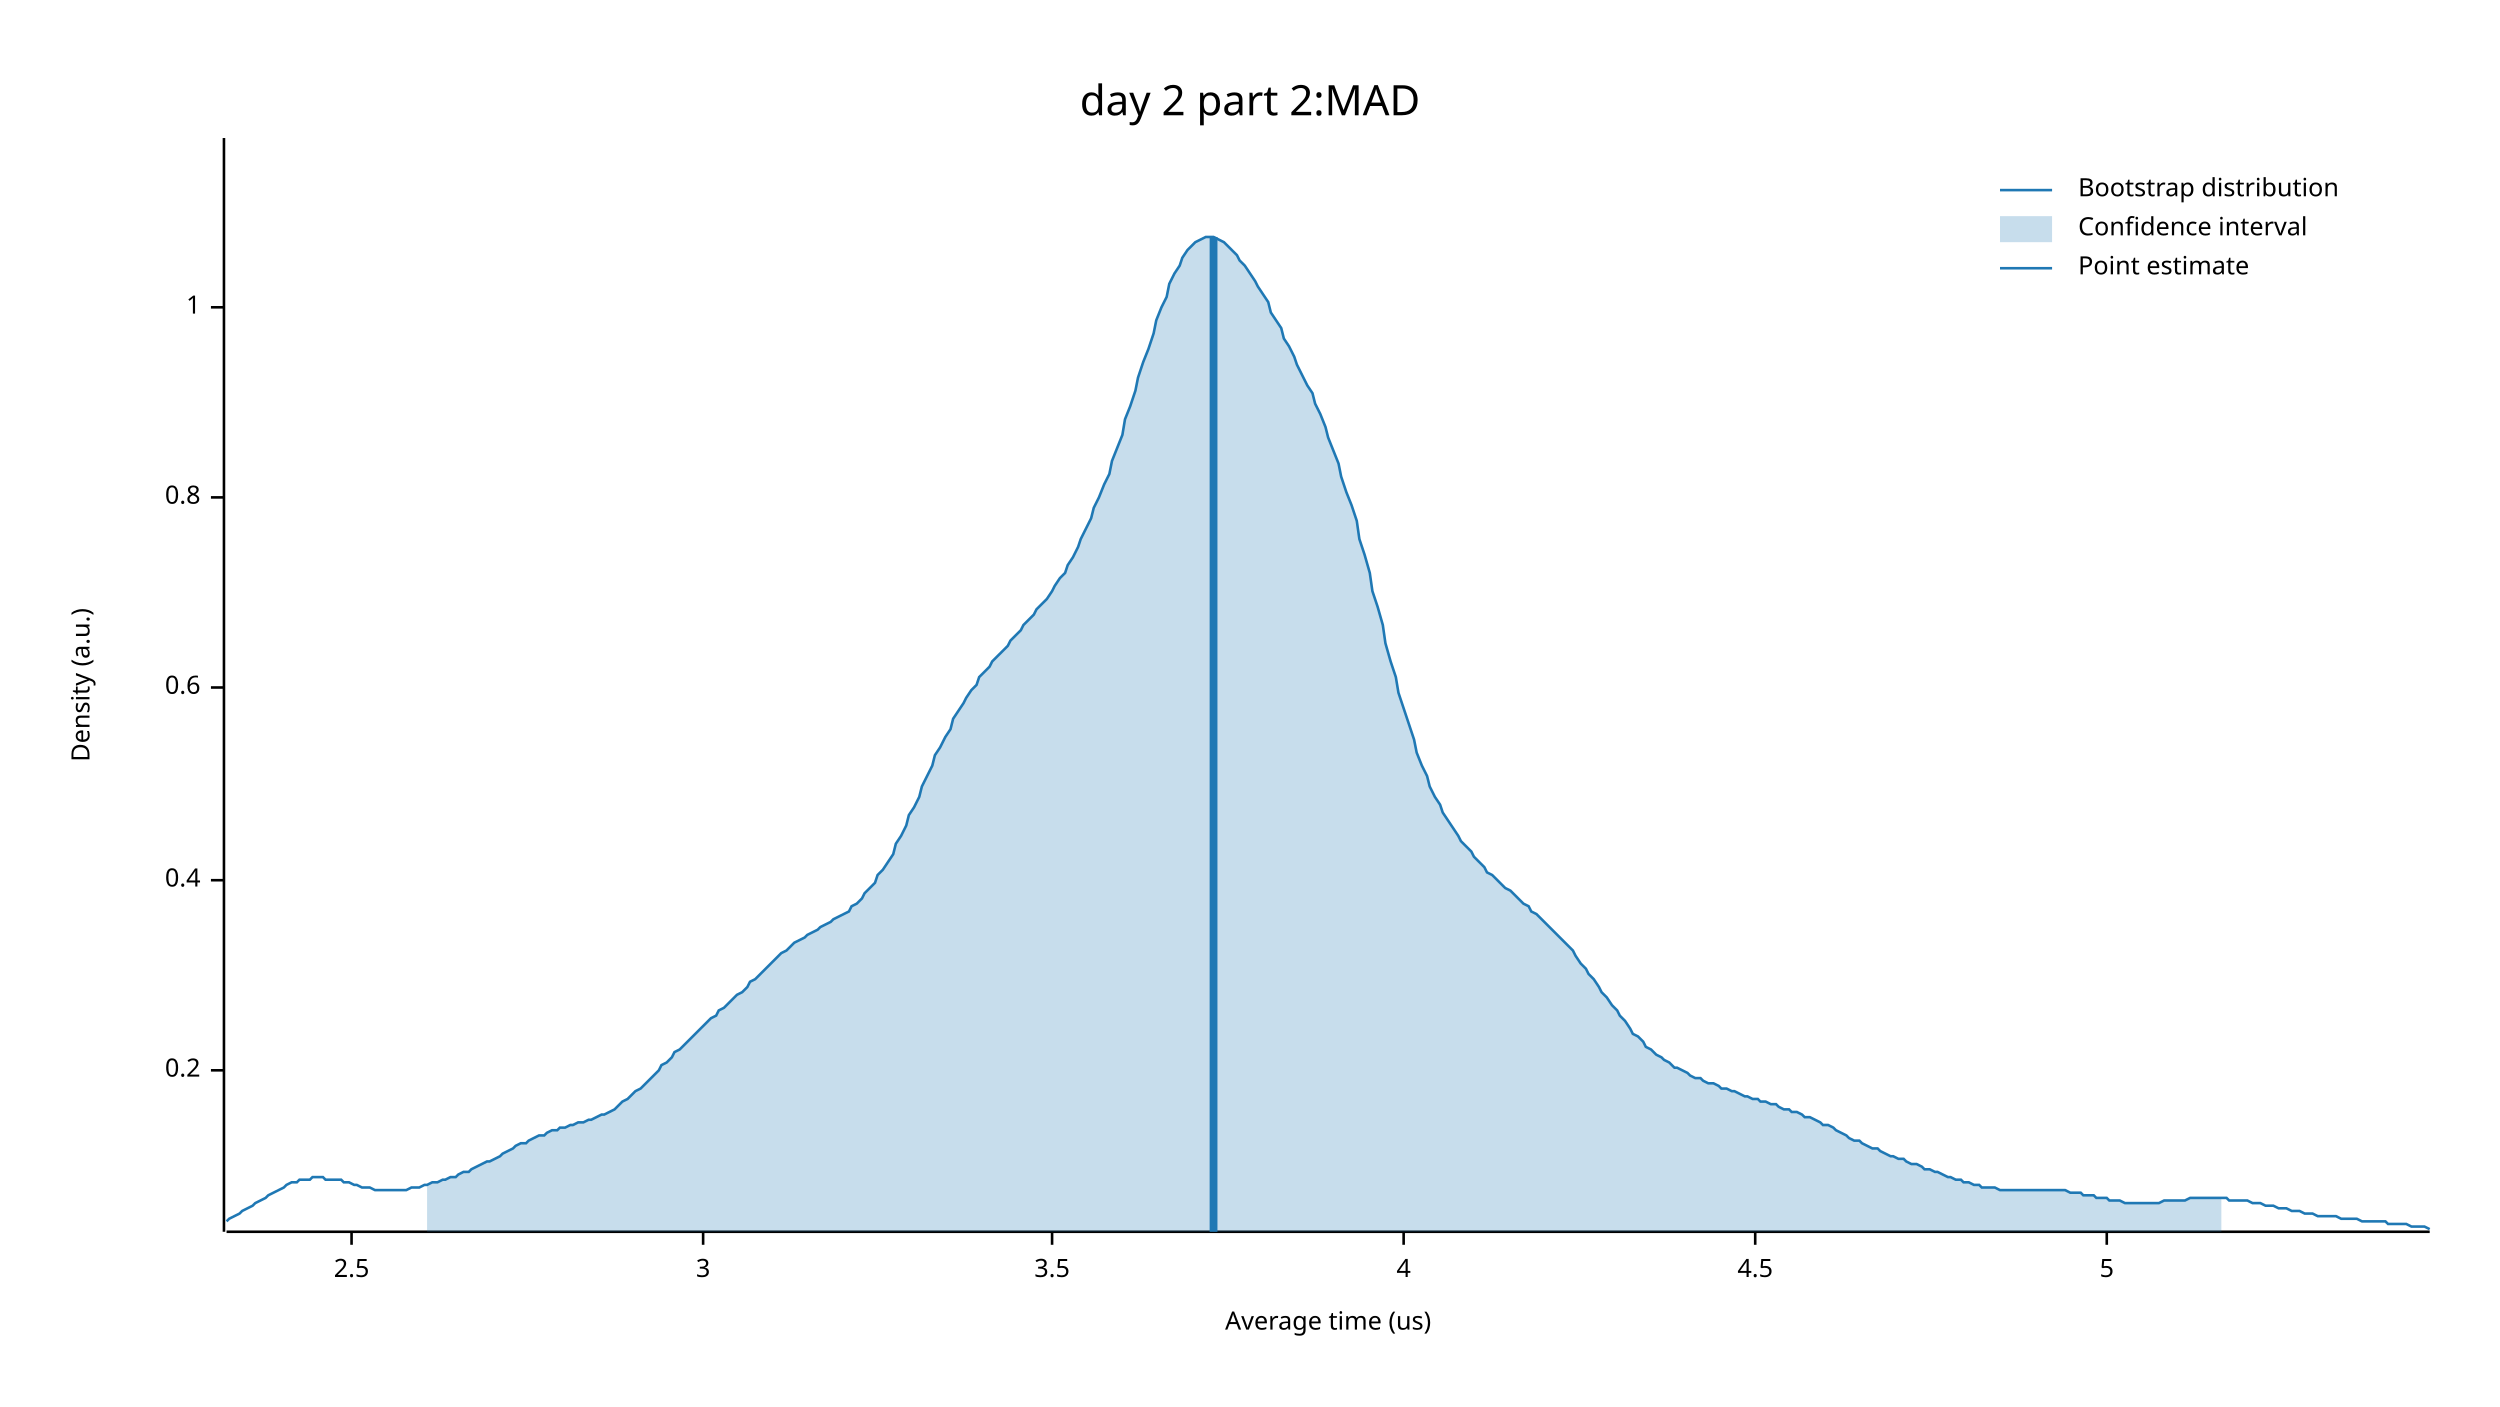
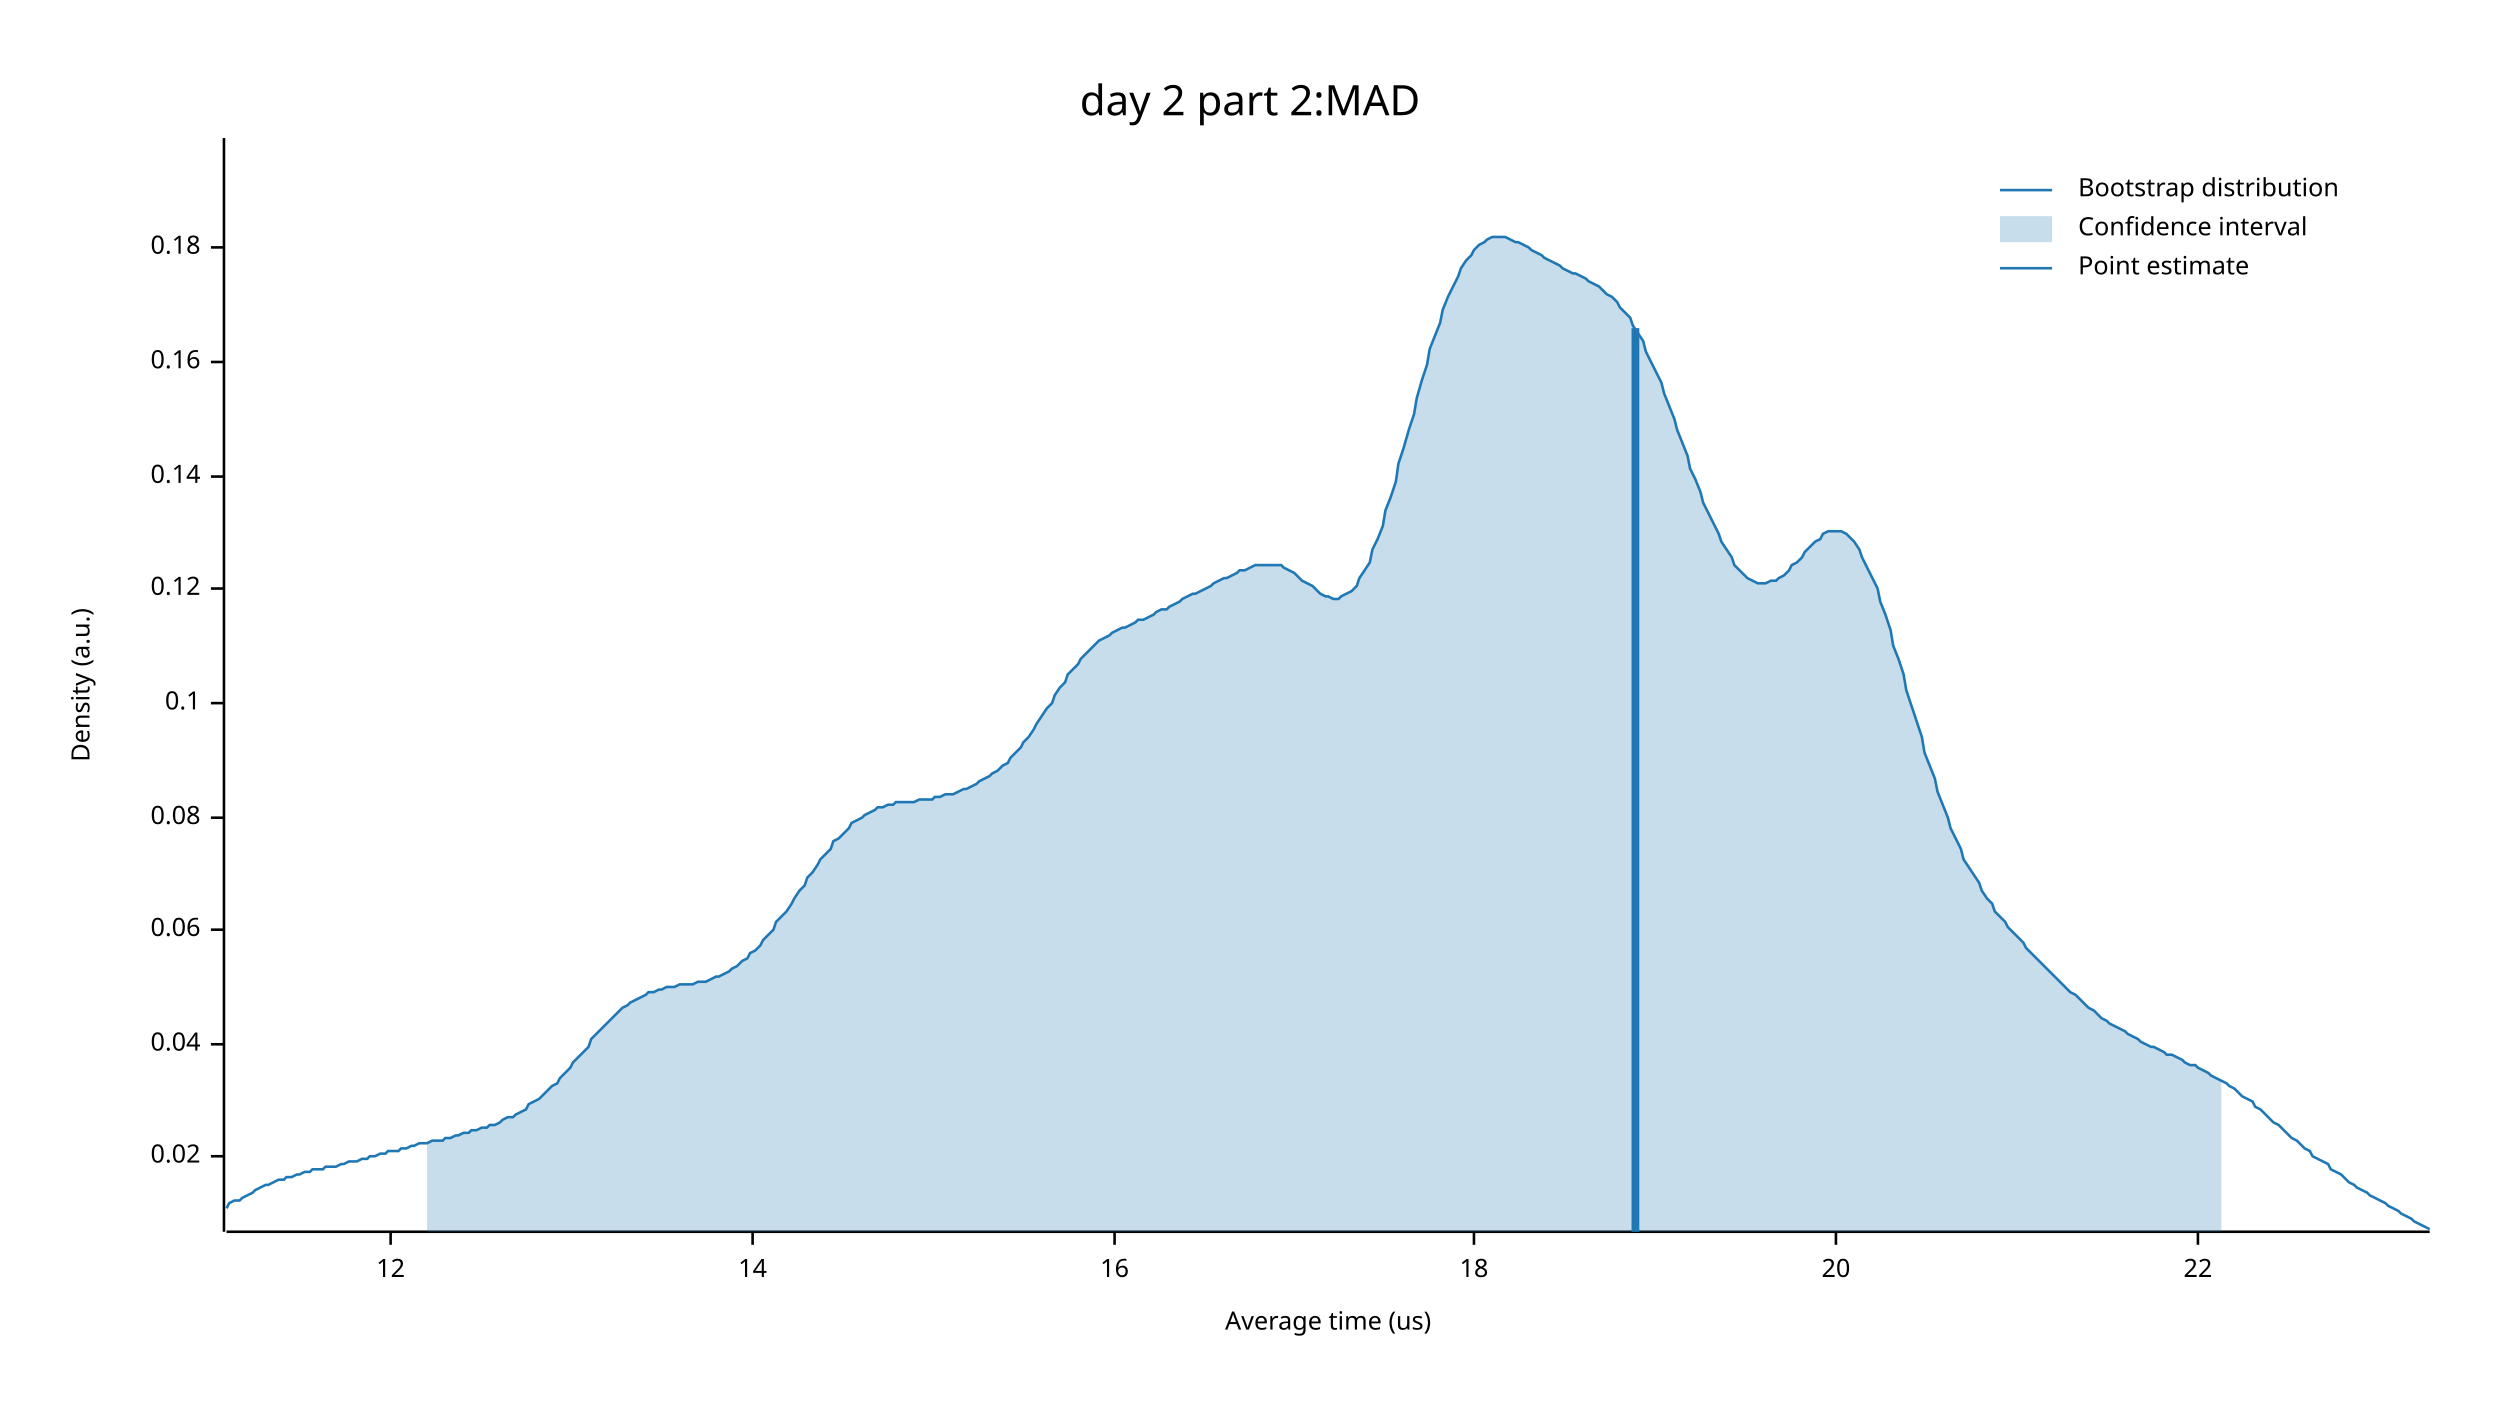
<svg xmlns="http://www.w3.org/2000/svg" width="960" height="540" viewBox="0 0 960 540">
  <text x="480" y="32" dy="0.76em" text-anchor="middle" font-family="sans-serif" font-size="16.129" opacity="1" fill="#000000">
day 2 part 2:MAD
</text>
  <text x="27" y="263" dy="0.76em" text-anchor="middle" font-family="sans-serif" font-size="9.677" opacity="1" fill="#000000" transform="rotate(270, 27, 263)">
Density (a.u.)
</text>
  <text x="510" y="513" dy="-0.5ex" text-anchor="middle" font-family="sans-serif" font-size="9.677" opacity="1" fill="#000000">
Average time (us)
</text>
  <polyline fill="none" opacity="1" stroke="#000000" stroke-width="1" points="86,53 86,473 " />
-   <text x="77" y="411" dy="0.5ex" text-anchor="end" font-family="sans-serif" font-size="9.677" opacity="1" fill="#000000">
- 0.2
+   <text x="77" y="444" dy="0.5ex" text-anchor="end" font-family="sans-serif" font-size="9.677" opacity="1" fill="#000000">
+ 0.02
</text>
-   <polyline fill="none" opacity="1" stroke="#000000" stroke-width="1" points="81,411 86,411 " />
-   <text x="77" y="338" dy="0.5ex" text-anchor="end" font-family="sans-serif" font-size="9.677" opacity="1" fill="#000000">
- 0.4
+   <polyline fill="none" opacity="1" stroke="#000000" stroke-width="1" points="81,444 86,444 " />
+   <text x="77" y="401" dy="0.5ex" text-anchor="end" font-family="sans-serif" font-size="9.677" opacity="1" fill="#000000">
+ 0.04
</text>
-   <polyline fill="none" opacity="1" stroke="#000000" stroke-width="1" points="81,338 86,338 " />
-   <text x="77" y="264" dy="0.5ex" text-anchor="end" font-family="sans-serif" font-size="9.677" opacity="1" fill="#000000">
- 0.6
+   <polyline fill="none" opacity="1" stroke="#000000" stroke-width="1" points="81,401 86,401 " />
+   <text x="77" y="357" dy="0.5ex" text-anchor="end" font-family="sans-serif" font-size="9.677" opacity="1" fill="#000000">
+ 0.06
</text>
-   <polyline fill="none" opacity="1" stroke="#000000" stroke-width="1" points="81,264 86,264 " />
-   <text x="77" y="191" dy="0.5ex" text-anchor="end" font-family="sans-serif" font-size="9.677" opacity="1" fill="#000000">
- 0.8
+   <polyline fill="none" opacity="1" stroke="#000000" stroke-width="1" points="81,357 86,357 " />
+   <text x="77" y="314" dy="0.5ex" text-anchor="end" font-family="sans-serif" font-size="9.677" opacity="1" fill="#000000">
+ 0.08
</text>
-   <polyline fill="none" opacity="1" stroke="#000000" stroke-width="1" points="81,191 86,191 " />
-   <text x="77" y="118" dy="0.5ex" text-anchor="end" font-family="sans-serif" font-size="9.677" opacity="1" fill="#000000">
- 1
+   <polyline fill="none" opacity="1" stroke="#000000" stroke-width="1" points="81,314 86,314 " />
+   <text x="77" y="270" dy="0.5ex" text-anchor="end" font-family="sans-serif" font-size="9.677" opacity="1" fill="#000000">
+ 0.1
</text>
-   <polyline fill="none" opacity="1" stroke="#000000" stroke-width="1" points="81,118 86,118 " />
+   <polyline fill="none" opacity="1" stroke="#000000" stroke-width="1" points="81,270 86,270 " />
+   <text x="77" y="226" dy="0.5ex" text-anchor="end" font-family="sans-serif" font-size="9.677" opacity="1" fill="#000000">
+ 0.12
+ </text>
+   <polyline fill="none" opacity="1" stroke="#000000" stroke-width="1" points="81,226 86,226 " />
+   <text x="77" y="183" dy="0.5ex" text-anchor="end" font-family="sans-serif" font-size="9.677" opacity="1" fill="#000000">
+ 0.14
+ </text>
+   <polyline fill="none" opacity="1" stroke="#000000" stroke-width="1" points="81,183 86,183 " />
+   <text x="77" y="139" dy="0.5ex" text-anchor="end" font-family="sans-serif" font-size="9.677" opacity="1" fill="#000000">
+ 0.16
+ </text>
+   <polyline fill="none" opacity="1" stroke="#000000" stroke-width="1" points="81,139 86,139 " />
+   <text x="77" y="95" dy="0.5ex" text-anchor="end" font-family="sans-serif" font-size="9.677" opacity="1" fill="#000000">
+ 0.18
+ </text>
+   <polyline fill="none" opacity="1" stroke="#000000" stroke-width="1" points="81,95 86,95 " />
  <polyline fill="none" opacity="1" stroke="#000000" stroke-width="1" points="87,473 933,473 " />
-   <text x="135" y="483" dy="0.76em" text-anchor="middle" font-family="sans-serif" font-size="9.677" opacity="1" fill="#000000">
- 2.5
+   <text x="150" y="483" dy="0.76em" text-anchor="middle" font-family="sans-serif" font-size="9.677" opacity="1" fill="#000000">
+ 12
</text>
-   <polyline fill="none" opacity="1" stroke="#000000" stroke-width="1" points="135,473 135,478 " />
-   <text x="270" y="483" dy="0.76em" text-anchor="middle" font-family="sans-serif" font-size="9.677" opacity="1" fill="#000000">
- 3
+   <polyline fill="none" opacity="1" stroke="#000000" stroke-width="1" points="150,473 150,478 " />
+   <text x="289" y="483" dy="0.76em" text-anchor="middle" font-family="sans-serif" font-size="9.677" opacity="1" fill="#000000">
+ 14
</text>
-   <polyline fill="none" opacity="1" stroke="#000000" stroke-width="1" points="270,473 270,478 " />
-   <text x="404" y="483" dy="0.76em" text-anchor="middle" font-family="sans-serif" font-size="9.677" opacity="1" fill="#000000">
- 3.5
+   <polyline fill="none" opacity="1" stroke="#000000" stroke-width="1" points="289,473 289,478 " />
+   <text x="428" y="483" dy="0.76em" text-anchor="middle" font-family="sans-serif" font-size="9.677" opacity="1" fill="#000000">
+ 16
</text>
-   <polyline fill="none" opacity="1" stroke="#000000" stroke-width="1" points="404,473 404,478 " />
-   <text x="539" y="483" dy="0.76em" text-anchor="middle" font-family="sans-serif" font-size="9.677" opacity="1" fill="#000000">
- 4
+   <polyline fill="none" opacity="1" stroke="#000000" stroke-width="1" points="428,473 428,478 " />
+   <text x="566" y="483" dy="0.76em" text-anchor="middle" font-family="sans-serif" font-size="9.677" opacity="1" fill="#000000">
+ 18
</text>
-   <polyline fill="none" opacity="1" stroke="#000000" stroke-width="1" points="539,473 539,478 " />
-   <text x="674" y="483" dy="0.76em" text-anchor="middle" font-family="sans-serif" font-size="9.677" opacity="1" fill="#000000">
- 4.5
+   <polyline fill="none" opacity="1" stroke="#000000" stroke-width="1" points="566,473 566,478 " />
+   <text x="705" y="483" dy="0.76em" text-anchor="middle" font-family="sans-serif" font-size="9.677" opacity="1" fill="#000000">
+ 20
</text>
-   <polyline fill="none" opacity="1" stroke="#000000" stroke-width="1" points="674,473 674,478 " />
-   <text x="809" y="483" dy="0.76em" text-anchor="middle" font-family="sans-serif" font-size="9.677" opacity="1" fill="#000000">
- 5
+   <polyline fill="none" opacity="1" stroke="#000000" stroke-width="1" points="705,473 705,478 " />
+   <text x="844" y="483" dy="0.76em" text-anchor="middle" font-family="sans-serif" font-size="9.677" opacity="1" fill="#000000">
+ 22
</text>
-   <polyline fill="none" opacity="1" stroke="#000000" stroke-width="1" points="809,473 809,478 " />
-   <polyline fill="none" opacity="1" stroke="#1F78B4" stroke-width="1" points="87,469 88,468 90,467 92,466 93,465 95,464 97,463 98,462 100,461 102,460 103,459 105,458 107,457 109,456 110,455 112,454 114,454 115,453 117,453 119,453 120,452 122,452 124,452 125,453 127,453 129,453 131,453 132,454 134,454 136,455 137,455 139,456 141,456 142,456 144,457 146,457 148,457 149,457 151,457 153,457 154,457 156,457 158,456 159,456 161,456 163,455 164,455 166,454 168,454 170,453 171,453 173,452 175,452 176,451 178,450 180,450 181,449 183,448 185,447 187,446 188,446 190,445 192,444 193,443 195,442 197,441 198,440 200,439 202,439 203,438 205,437 207,436 209,436 210,435 212,434 214,434 215,433 217,433 219,432 220,432 222,431 224,431 226,430 227,430 229,429 231,428 232,428 234,427 236,426 237,425 239,423 241,422 242,421 244,419 246,418 248,416 249,415 251,413 253,411 254,409 256,408 258,406 259,404 261,403 263,401 265,399 266,398 268,396 270,394 271,393 273,391 275,390 276,388 278,387 280,385 281,384 283,382 285,381 287,379 288,377 290,376 292,374 293,373 295,371 297,369 298,368 300,366 302,365 304,363 305,362 307,361 309,360 310,359 312,358 314,357 315,356 317,355 319,354 320,353 322,352 324,351 326,350 327,348 329,347 331,345 332,343 334,341 336,339 337,336 339,334 341,331 343,328 344,324 346,321 348,317 349,313 351,310 353,306 354,302 356,298 358,294 359,290 361,287 363,283 365,280 366,276 368,273 370,270 371,268 373,265 375,263 376,260 378,258 380,256 381,254 383,252 385,250 387,248 388,246 390,244 392,242 393,240 395,238 397,236 398,234 400,232 402,230 404,227 405,225 407,222 409,220 410,217 412,214 414,210 415,207 417,203 419,199 420,195 422,191 424,186 426,182 427,177 429,172 431,167 432,161 434,156 436,150 437,145 439,139 441,134 443,128 444,123 446,118 448,114 449,109 451,105 453,102 454,99 456,96 458,94 459,93 461,92 463,91 465,91 466,91 468,92 470,93 471,94 473,96 475,98 476,100 478,102 480,105 482,108 483,110 485,113 487,116 488,120 490,123 492,126 493,130 495,133 497,137 498,140 500,144 502,148 504,151 505,155 507,159 509,164 510,168 512,173 514,178 515,183 517,189 519,194 521,200 522,207 524,213 526,220 527,227 529,233 531,240 532,247 534,254 536,260 537,266 539,272 541,278 543,284 544,289 546,294 548,298 549,302 551,306 553,309 554,312 556,315 558,318 560,321 561,323 563,325 565,327 566,329 568,331 570,333 571,335 573,336 575,338 576,339 578,341 580,342 582,344 583,345 585,347 587,348 588,350 590,351 592,353 593,354 595,356 597,358 599,360 600,361 602,363 604,365 605,367 607,370 609,372 610,374 612,376 614,379 615,381 617,383 619,386 621,388 622,390 624,392 626,395 627,397 629,398 631,400 632,402 634,403 636,405 638,406 639,407 641,408 643,410 644,410 646,411 648,412 649,413 651,414 653,414 654,415 656,416 658,416 660,417 661,418 663,418 665,419 666,419 668,420 670,421 671,421 673,422 675,422 676,423 678,423 680,424 682,424 683,425 685,426 687,426 688,427 690,427 692,428 693,429 695,429 697,430 699,431 700,432 702,432 704,433 705,434 707,435 709,436 710,437 712,438 714,438 715,439 717,440 719,441 721,441 722,442 724,443 726,444 727,444 729,445 731,445 732,446 734,447 736,447 738,448 739,449 741,449 743,450 744,450 746,451 748,452 749,452 751,453 753,453 754,454 756,454 758,455 760,455 761,456 763,456 765,456 766,456 768,457 770,457 771,457 773,457 775,457 777,457 778,457 780,457 782,457 783,457 785,457 787,457 788,457 790,457 792,457 793,457 795,458 797,458 799,458 800,459 802,459 804,459 805,460 807,460 809,460 810,461 812,461 814,461 816,462 817,462 819,462 821,462 822,462 824,462 826,462 827,462 829,462 831,461 832,461 834,461 836,461 838,461 839,461 841,460 843,460 844,460 846,460 848,460 849,460 851,460 853,460 855,460 856,461 858,461 860,461 861,461 863,461 865,462 866,462 868,462 870,463 871,463 873,463 875,464 877,464 878,464 880,465 882,465 883,465 885,466 887,466 888,466 890,467 892,467 894,467 895,467 897,467 899,468 900,468 902,468 904,468 905,468 907,469 909,469 910,469 912,469 914,469 916,469 917,470 919,470 921,470 922,470 924,470 926,471 927,471 929,471 931,471 933,472 " />
-   <polygon opacity="0.25" fill="#1F78B4" points="164,455 166,454 168,454 170,453 171,453 173,452 175,452 176,451 178,450 180,450 181,449 183,448 185,447 187,446 188,446 190,445 192,444 193,443 195,442 197,441 198,440 200,439 202,439 203,438 205,437 207,436 209,436 210,435 212,434 214,434 215,433 217,433 219,432 220,432 222,431 224,431 226,430 227,430 229,429 231,428 232,428 234,427 236,426 237,425 239,423 241,422 242,421 244,419 246,418 248,416 249,415 251,413 253,411 254,409 256,408 258,406 259,404 261,403 263,401 265,399 266,398 268,396 270,394 271,393 273,391 275,390 276,388 278,387 280,385 281,384 283,382 285,381 287,379 288,377 290,376 292,374 293,373 295,371 297,369 298,368 300,366 302,365 304,363 305,362 307,361 309,360 310,359 312,358 314,357 315,356 317,355 319,354 320,353 322,352 324,351 326,350 327,348 329,347 331,345 332,343 334,341 336,339 337,336 339,334 341,331 343,328 344,324 346,321 348,317 349,313 351,310 353,306 354,302 356,298 358,294 359,290 361,287 363,283 365,280 366,276 368,273 370,270 371,268 373,265 375,263 376,260 378,258 380,256 381,254 383,252 385,250 387,248 388,246 390,244 392,242 393,240 395,238 397,236 398,234 400,232 402,230 404,227 405,225 407,222 409,220 410,217 412,214 414,210 415,207 417,203 419,199 420,195 422,191 424,186 426,182 427,177 429,172 431,167 432,161 434,156 436,150 437,145 439,139 441,134 443,128 444,123 446,118 448,114 449,109 451,105 453,102 454,99 456,96 458,94 459,93 461,92 463,91 465,91 466,91 468,92 470,93 471,94 473,96 475,98 476,100 478,102 480,105 482,108 483,110 485,113 487,116 488,120 490,123 492,126 493,130 495,133 497,137 498,140 500,144 502,148 504,151 505,155 507,159 509,164 510,168 512,173 514,178 515,183 517,189 519,194 521,200 522,207 524,213 526,220 527,227 529,233 531,240 532,247 534,254 536,260 537,266 539,272 541,278 543,284 544,289 546,294 548,298 549,302 551,306 553,309 554,312 556,315 558,318 560,321 561,323 563,325 565,327 566,329 568,331 570,333 571,335 573,336 575,338 576,339 578,341 580,342 582,344 583,345 585,347 587,348 588,350 590,351 592,353 593,354 595,356 597,358 599,360 600,361 602,363 604,365 605,367 607,370 609,372 610,374 612,376 614,379 615,381 617,383 619,386 621,388 622,390 624,392 626,395 627,397 629,398 631,400 632,402 634,403 636,405 638,406 639,407 641,408 643,410 644,410 646,411 648,412 649,413 651,414 653,414 654,415 656,416 658,416 660,417 661,418 663,418 665,419 666,419 668,420 670,421 671,421 673,422 675,422 676,423 678,423 680,424 682,424 683,425 685,426 687,426 688,427 690,427 692,428 693,429 695,429 697,430 699,431 700,432 702,432 704,433 705,434 707,435 709,436 710,437 712,438 714,438 715,439 717,440 719,441 721,441 722,442 724,443 726,444 727,444 729,445 731,445 732,446 734,447 736,447 738,448 739,449 741,449 743,450 744,450 746,451 748,452 749,452 751,453 753,453 754,454 756,454 758,455 760,455 761,456 763,456 765,456 766,456 768,457 770,457 771,457 773,457 775,457 777,457 778,457 780,457 782,457 783,457 785,457 787,457 788,457 790,457 792,457 793,457 795,458 797,458 799,458 800,459 802,459 804,459 805,460 807,460 809,460 810,461 812,461 814,461 816,462 817,462 819,462 821,462 822,462 824,462 826,462 827,462 829,462 831,461 832,461 834,461 836,461 838,461 839,461 841,460 843,460 844,460 846,460 848,460 849,460 851,460 853,460 853,473 164,473 " />
-   <polyline fill="none" opacity="1" stroke="#1F78B4" stroke-width="3" points="466,473 466,91 " />
+   <polyline fill="none" opacity="1" stroke="#000000" stroke-width="1" points="844,473 844,478 " />
+   <polyline fill="none" opacity="1" stroke="#1F78B4" stroke-width="1" points="87,464 88,462 90,461 92,461 93,460 95,459 97,458 98,457 100,456 102,455 103,455 105,454 107,453 109,453 110,452 112,452 114,451 115,451 117,450 119,450 120,449 122,449 124,449 125,448 127,448 129,448 131,447 132,447 134,446 136,446 137,446 139,445 141,445 142,444 144,444 146,443 148,443 149,442 151,442 153,442 154,441 156,441 158,440 159,440 161,439 163,439 164,439 166,438 168,438 170,438 171,437 173,437 175,436 176,436 178,435 180,435 181,434 183,434 185,433 187,433 188,432 190,432 192,431 193,430 195,429 197,429 198,428 200,427 202,426 203,424 205,423 207,422 209,420 210,419 212,417 214,416 215,414 217,412 219,410 220,408 222,406 224,404 226,402 227,399 229,397 231,395 232,394 234,392 236,390 237,389 239,387 241,386 242,385 244,384 246,383 248,382 249,381 251,381 253,380 254,380 256,379 258,379 259,379 261,378 263,378 265,378 266,378 268,377 270,377 271,377 273,376 275,375 276,375 278,374 280,373 281,372 283,371 285,369 287,368 288,366 290,365 292,363 293,361 295,359 297,357 298,354 300,352 302,350 304,347 305,345 307,342 309,340 310,337 312,335 314,332 315,330 317,328 319,326 320,323 322,322 324,320 326,318 327,316 329,315 331,314 332,313 334,312 336,311 337,310 339,310 341,309 343,309 344,308 346,308 348,308 349,308 351,308 353,307 354,307 356,307 358,307 359,306 361,306 363,305 365,305 366,305 368,304 370,303 371,303 373,302 375,301 376,300 378,299 380,298 381,297 383,296 385,294 387,293 388,291 390,289 392,287 393,285 395,283 397,280 398,278 400,275 402,272 404,270 405,267 407,264 409,262 410,259 412,257 414,255 415,253 417,251 419,249 420,248 422,246 424,245 426,244 427,243 429,242 431,241 432,241 434,240 436,239 437,238 439,238 441,237 443,236 444,235 446,234 448,234 449,233 451,232 453,231 454,230 456,229 458,228 459,228 461,227 463,226 465,225 466,224 468,223 470,222 471,222 473,221 475,220 476,219 478,219 480,218 482,217 483,217 485,217 487,217 488,217 490,217 492,217 493,218 495,219 497,220 498,221 500,223 502,224 504,225 505,226 507,228 509,229 510,229 512,230 514,230 515,229 517,228 519,227 521,225 522,222 524,219 526,216 527,211 529,207 531,202 532,196 534,191 536,185 537,178 539,172 541,165 543,159 544,153 546,146 548,140 549,134 551,129 553,124 554,119 556,114 558,110 560,106 561,103 563,100 565,98 566,96 568,94 570,93 571,92 573,91 575,91 576,91 578,91 580,92 582,93 583,93 585,94 587,95 588,96 590,97 592,98 593,99 595,100 597,101 599,102 600,103 602,104 604,105 605,105 607,106 609,107 610,108 612,109 614,110 615,111 617,113 619,114 621,116 622,118 624,120 626,122 627,125 629,128 631,131 632,135 634,139 636,143 638,147 639,151 641,156 643,161 644,165 646,170 648,175 649,180 651,184 653,189 654,193 656,197 658,201 660,205 661,208 663,211 665,214 666,217 668,219 670,221 671,222 673,223 675,224 676,224 678,224 680,223 682,223 683,222 685,221 687,219 688,217 690,216 692,214 693,212 695,210 697,208 699,207 700,205 702,204 704,204 705,204 707,204 709,205 710,206 712,208 714,211 715,214 717,218 719,222 721,226 722,231 724,236 726,242 727,248 729,253 731,259 732,265 734,271 736,277 738,283 739,289 741,294 743,299 744,304 746,309 748,314 749,318 751,322 753,326 754,330 756,333 758,336 760,339 761,342 763,345 765,347 766,350 768,352 770,354 771,356 773,358 775,360 777,362 778,364 780,366 782,368 783,369 785,371 787,373 788,374 790,376 792,378 793,379 795,381 797,382 799,384 800,385 802,387 804,388 805,389 807,391 809,392 810,393 812,394 814,395 816,396 817,397 819,398 821,399 822,400 824,401 826,402 827,402 829,403 831,404 832,405 834,405 836,406 838,407 839,408 841,409 843,409 844,410 846,411 848,412 849,413 851,414 853,415 855,416 856,417 858,418 860,420 861,421 863,422 865,423 866,425 868,426 870,428 871,429 873,431 875,432 877,434 878,435 880,437 882,438 883,439 885,441 887,442 888,444 890,445 892,446 894,447 895,449 897,450 899,451 900,452 902,454 904,455 905,456 907,457 909,458 910,459 912,460 914,461 916,462 917,463 919,464 921,465 922,466 924,467 926,468 927,469 929,470 931,471 933,472 " />
+   <polygon opacity="0.25" fill="#1F78B4" points="164,439 166,438 168,438 170,438 171,437 173,437 175,436 176,436 178,435 180,435 181,434 183,434 185,433 187,433 188,432 190,432 192,431 193,430 195,429 197,429 198,428 200,427 202,426 203,424 205,423 207,422 209,420 210,419 212,417 214,416 215,414 217,412 219,410 220,408 222,406 224,404 226,402 227,399 229,397 231,395 232,394 234,392 236,390 237,389 239,387 241,386 242,385 244,384 246,383 248,382 249,381 251,381 253,380 254,380 256,379 258,379 259,379 261,378 263,378 265,378 266,378 268,377 270,377 271,377 273,376 275,375 276,375 278,374 280,373 281,372 283,371 285,369 287,368 288,366 290,365 292,363 293,361 295,359 297,357 298,354 300,352 302,350 304,347 305,345 307,342 309,340 310,337 312,335 314,332 315,330 317,328 319,326 320,323 322,322 324,320 326,318 327,316 329,315 331,314 332,313 334,312 336,311 337,310 339,310 341,309 343,309 344,308 346,308 348,308 349,308 351,308 353,307 354,307 356,307 358,307 359,306 361,306 363,305 365,305 366,305 368,304 370,303 371,303 373,302 375,301 376,300 378,299 380,298 381,297 383,296 385,294 387,293 388,291 390,289 392,287 393,285 395,283 397,280 398,278 400,275 402,272 404,270 405,267 407,264 409,262 410,259 412,257 414,255 415,253 417,251 419,249 420,248 422,246 424,245 426,244 427,243 429,242 431,241 432,241 434,240 436,239 437,238 439,238 441,237 443,236 444,235 446,234 448,234 449,233 451,232 453,231 454,230 456,229 458,228 459,228 461,227 463,226 465,225 466,224 468,223 470,222 471,222 473,221 475,220 476,219 478,219 480,218 482,217 483,217 485,217 487,217 488,217 490,217 492,217 493,218 495,219 497,220 498,221 500,223 502,224 504,225 505,226 507,228 509,229 510,229 512,230 514,230 515,229 517,228 519,227 521,225 522,222 524,219 526,216 527,211 529,207 531,202 532,196 534,191 536,185 537,178 539,172 541,165 543,159 544,153 546,146 548,140 549,134 551,129 553,124 554,119 556,114 558,110 560,106 561,103 563,100 565,98 566,96 568,94 570,93 571,92 573,91 575,91 576,91 578,91 580,92 582,93 583,93 585,94 587,95 588,96 590,97 592,98 593,99 595,100 597,101 599,102 600,103 602,104 604,105 605,105 607,106 609,107 610,108 612,109 614,110 615,111 617,113 619,114 621,116 622,118 624,120 626,122 627,125 629,128 631,131 632,135 634,139 636,143 638,147 639,151 641,156 643,161 644,165 646,170 648,175 649,180 651,184 653,189 654,193 656,197 658,201 660,205 661,208 663,211 665,214 666,217 668,219 670,221 671,222 673,223 675,224 676,224 678,224 680,223 682,223 683,222 685,221 687,219 688,217 690,216 692,214 693,212 695,210 697,208 699,207 700,205 702,204 704,204 705,204 707,204 709,205 710,206 712,208 714,211 715,214 717,218 719,222 721,226 722,231 724,236 726,242 727,248 729,253 731,259 732,265 734,271 736,277 738,283 739,289 741,294 743,299 744,304 746,309 748,314 749,318 751,322 753,326 754,330 756,333 758,336 760,339 761,342 763,345 765,347 766,350 768,352 770,354 771,356 773,358 775,360 777,362 778,364 780,366 782,368 783,369 785,371 787,373 788,374 790,376 792,378 793,379 795,381 797,382 799,384 800,385 802,387 804,388 805,389 807,391 809,392 810,393 812,394 814,395 816,396 817,397 819,398 821,399 822,400 824,401 826,402 827,402 829,403 831,404 832,405 834,405 836,406 838,407 839,408 841,409 843,409 844,410 846,411 848,412 849,413 851,414 853,415 853,473 164,473 " />
+   <polyline fill="none" opacity="1" stroke="#1F78B4" stroke-width="3" points="628,473 628,126 " />
  <text x="798" y="68" dy="0.76em" text-anchor="start" font-family="sans-serif" font-size="9.677" opacity="1" fill="#000000">
Bootstrap distribution
</text>
  <text x="798" y="83" dy="0.76em" text-anchor="start" font-family="sans-serif" font-size="9.677" opacity="1" fill="#000000">
Confidence interval
</text>
  <text x="798" y="98" dy="0.76em" text-anchor="start" font-family="sans-serif" font-size="9.677" opacity="1" fill="#000000">
Point estimate
</text>
  <polyline fill="none" opacity="1" stroke="#1F78B4" stroke-width="1" points="768,73 788,73 " />
  <rect x="768" y="83" width="20" height="10" opacity="0.25" fill="#1F78B4" stroke="none" />
  <polyline fill="none" opacity="1" stroke="#1F78B4" stroke-width="1" points="768,103 788,103 " />
</svg>
